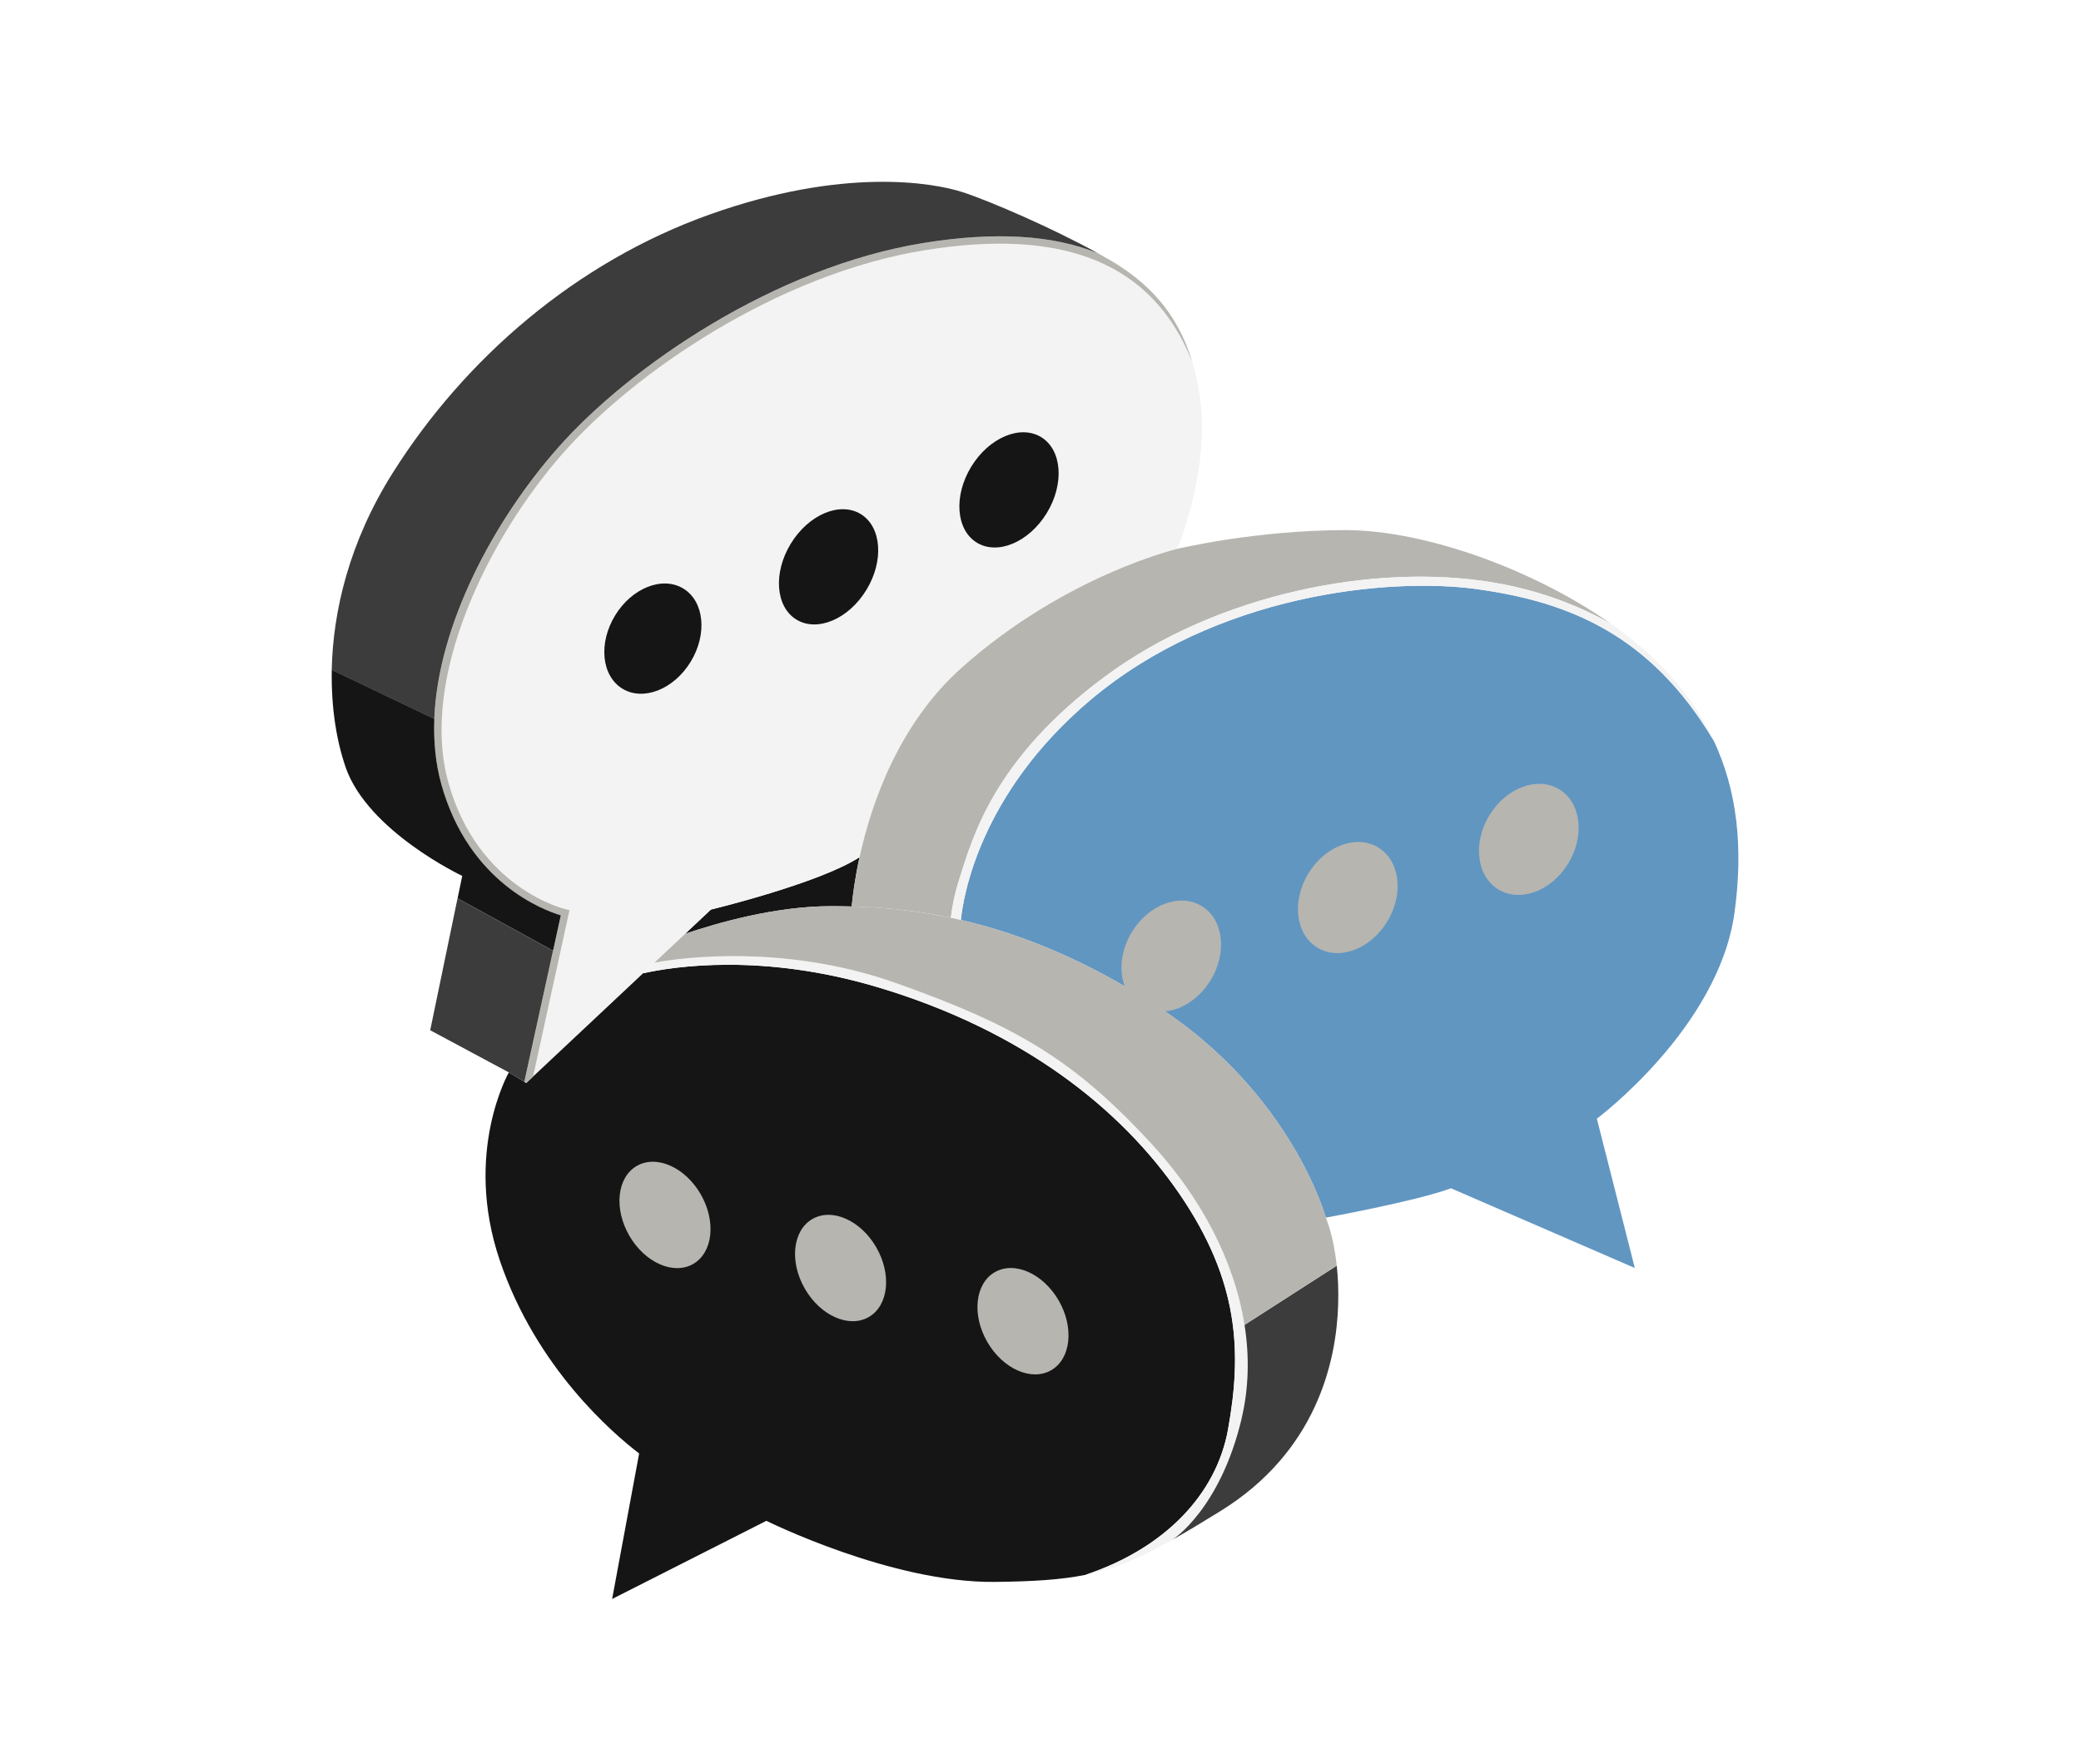
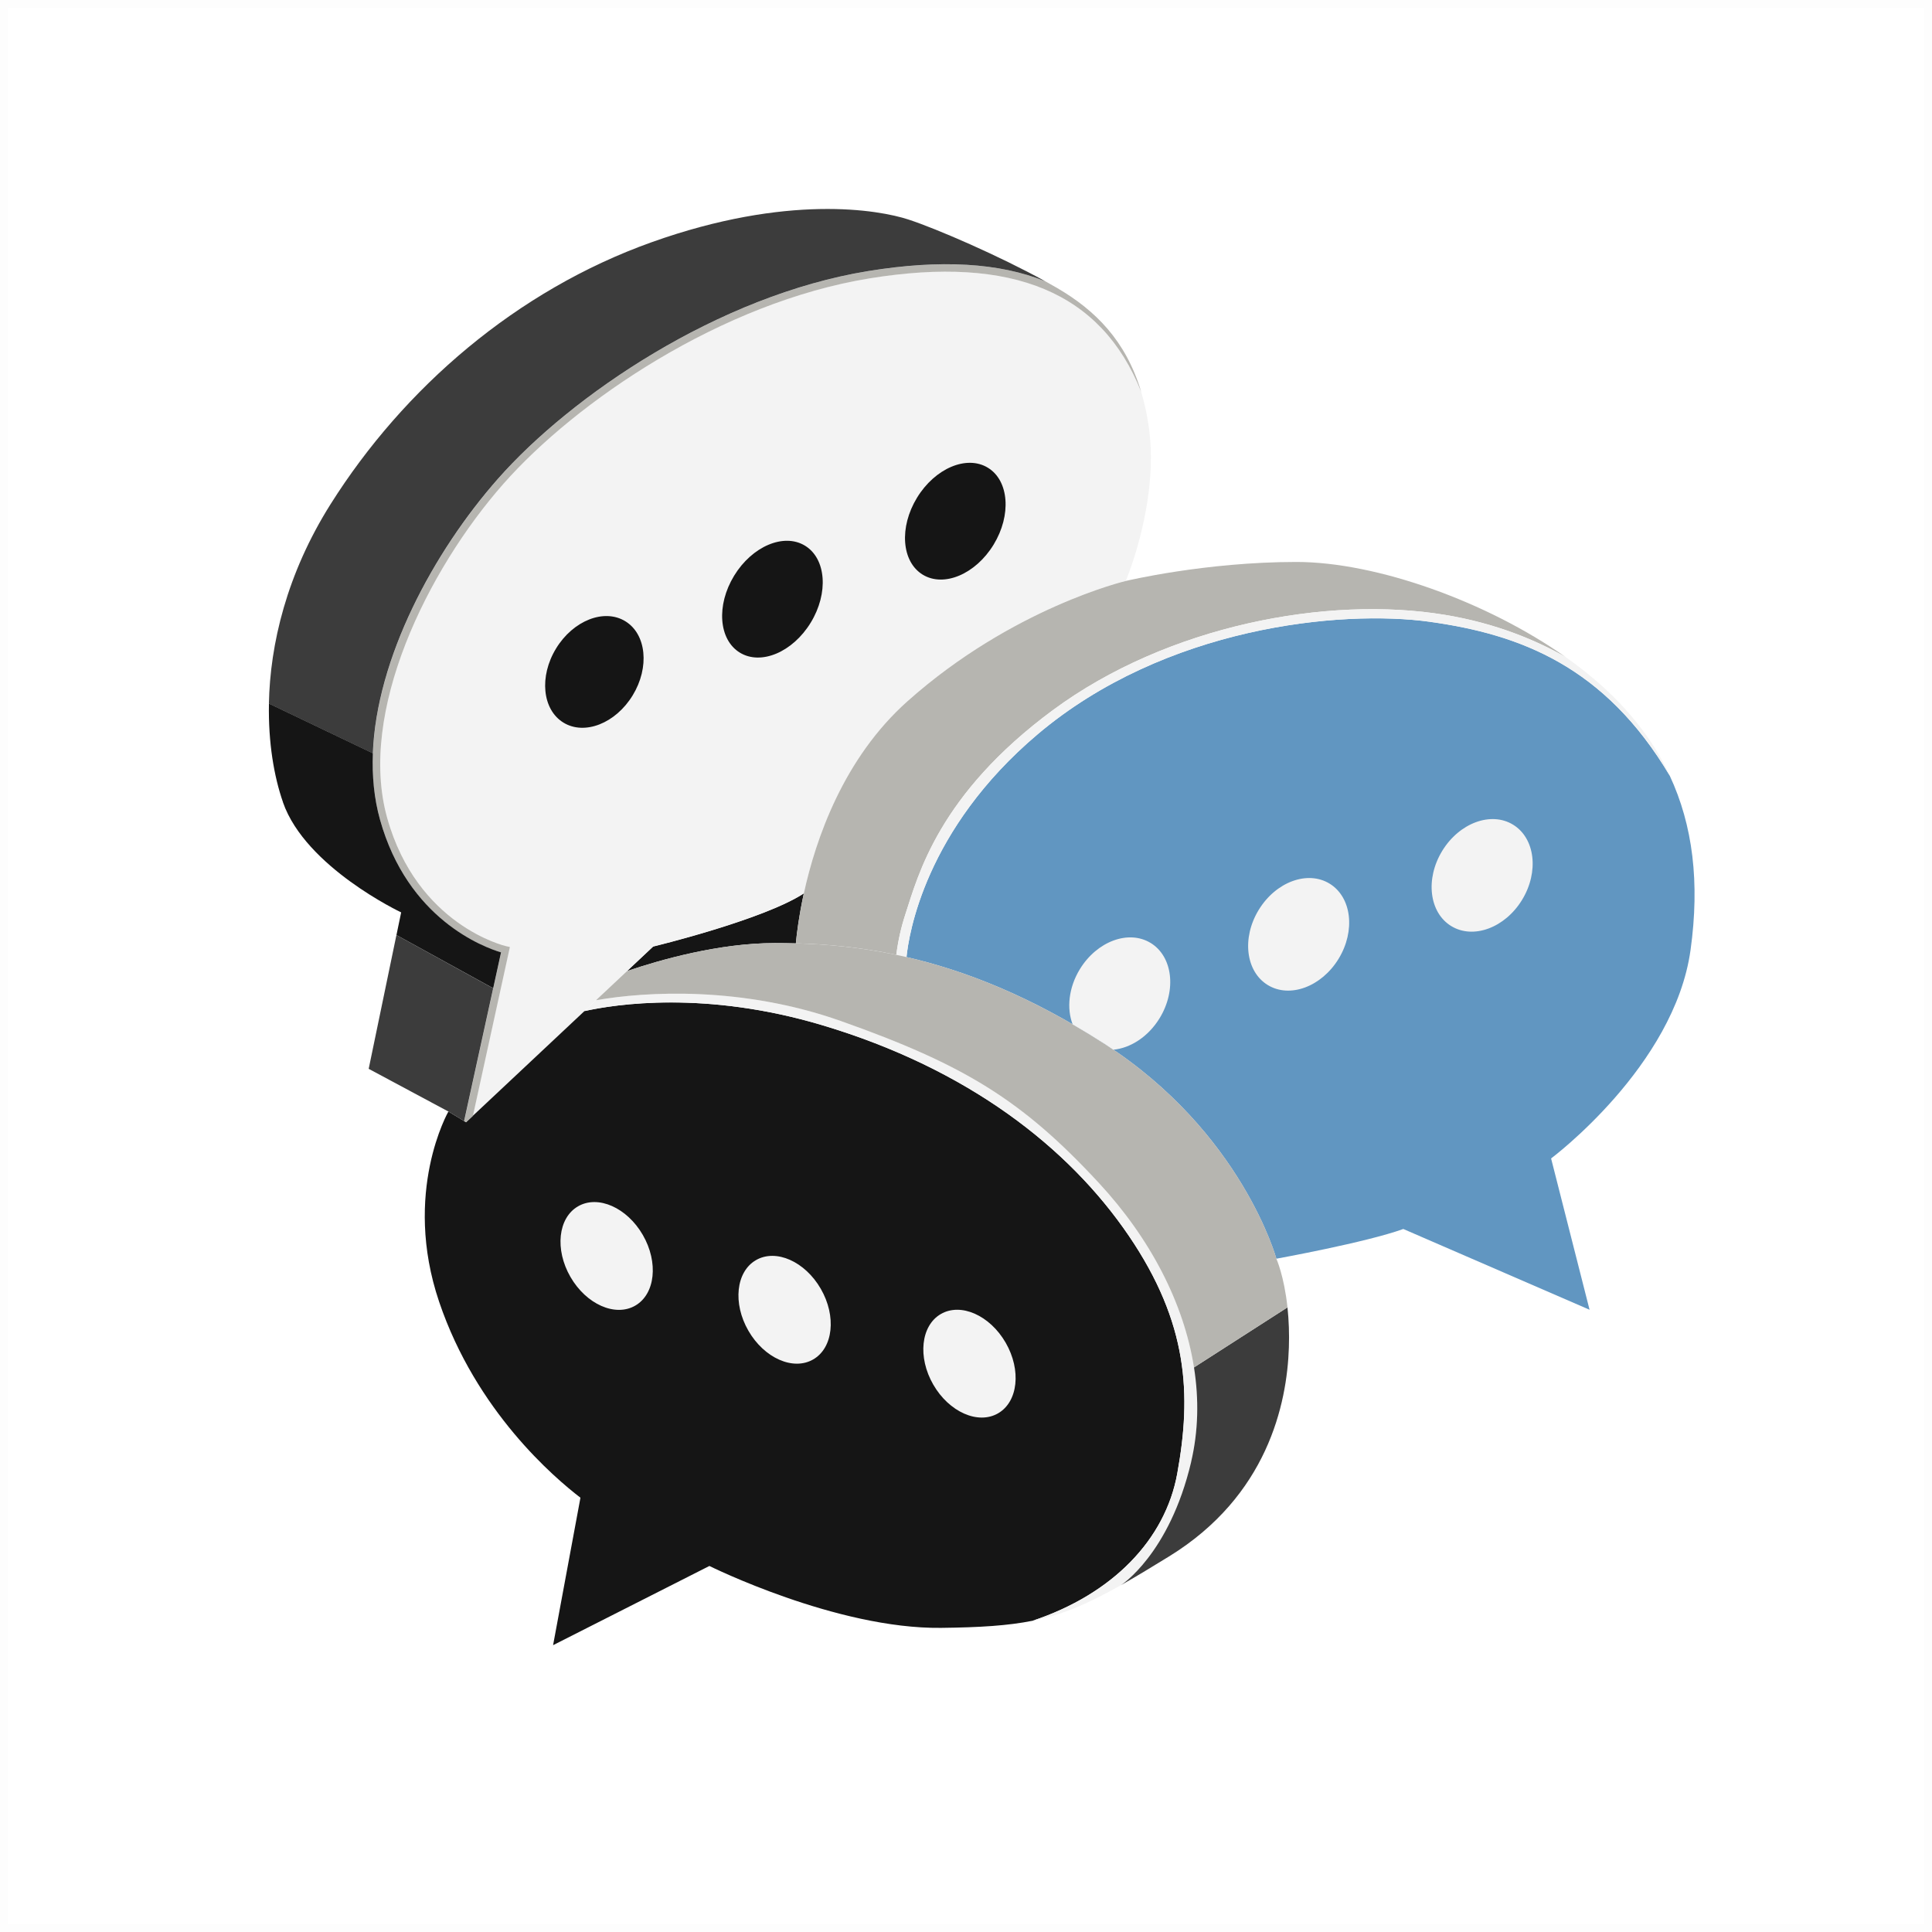
- <svg xmlns="http://www.w3.org/2000/svg" width="131" height="111" fill="none" viewBox="0 0 131 111">
-   <path fill="#151515" d="m44.752 57.256-1.623 1.524c2.044-.694 5.698-1.739 9.181-1.739q.637 0 1.303.018c.056-.595.191-1.704.495-3.102-2.528 1.65-9.358 3.3-9.358 3.3z" />
-   <path fill="#f3f3f3" d="M75.06 22.795c-2.462-6.179-7.983-8.485-16.86-7.046-9.223 1.497-18.255 7.66-22.745 12.755-4.76 5.404-9.055 14.2-7.231 20.744 1.865 6.696 7.342 7.969 7.395 7.98l.225.049-.048.226-2.247 10.263 6.932-6.506.716-.673 1.932-1.813 1.623-1.525s6.831-1.651 9.359-3.3c.734-3.361 2.454-8.391 6.451-11.948 6.522-5.805 13.544-7.457 13.544-7.457s2.072-4.87 1.44-9.484a15 15 0 0 0-.487-2.27z" />
-   <path fill="#151515" d="M77.3 89.99c.894-4.9.692-9.341-3.02-14.789-3.71-5.448-9.957-10.351-19.021-13.059-7.264-2.173-12.845-1.308-14.776-.879l-7.356 6.904-1.094-.665s-2.878 5.017-.576 11.82c2.303 6.805 7.165 10.929 8.777 12.168l-1.7 9.158 9.71-4.92s7.885 3.922 14.39 3.846c2.41-.028 4.145-.134 5.688-.443 4.985-1.663 8.235-5.049 8.979-9.138z" />
-   <path fill="#f3f3f3" d="M78.165 89.272c.45-1.905.493-3.886.18-5.875-.63-3.994-2.714-8.008-5.906-11.454-4.777-5.161-8.375-7.352-16.028-10.06-6.117-2.166-12.066-1.845-15.209-1.292l-.716.674c1.932-.43 7.51-1.294 14.776.878 9.067 2.71 15.31 7.612 19.022 13.06s3.913 9.89 3.02 14.789c-.743 4.09-3.994 7.474-8.979 9.138 1.838-.369 3.396-1.033 5.485-2.212 0 0 3.004-1.91 4.358-7.648z" />
-   <path fill="#b6b5b0" d="M84.696 33.368c-5.668 0-10.59 1.181-10.59 1.181s-7.022 1.654-13.545 7.457c-3.997 3.556-5.717 8.584-6.451 11.947a27 27 0 0 0-.495 3.102c1.89.053 3.967.236 6.24.713.087-.708.25-1.566.556-2.5.8-2.45 2.07-7.457 9.177-12.704 7.108-5.247 17.038-7.122 24.347-5.91 3.178.527 5.673 1.588 7.483 2.616-4.875-3.434-11.74-5.902-16.72-5.902z" />
-   <path fill="#3c3c3c" d="M78.166 89.272c-1.354 5.738-4.359 7.648-4.359 7.648.887-.5 1.867-1.093 3.005-1.795 6.073-3.748 7.31-9.429 7.425-12.973.03-.943-.011-1.772-.087-2.484l-5.807 3.73c.313 1.985.27 3.966-.18 5.874z" />
-   <path fill="#6196c1" d="M93.015 37.088c-5.583-.78-16.489.319-24.377 6.977-7.017 5.928-8.016 12.474-8.152 13.844 3.612.832 7.706 2.421 12.315 5.397 8.519 5.496 10.657 13.338 10.657 13.338s5.583-1.01 7.885-1.846l11.57 5.017-2.39-9.399s7.655-5.708 8.661-12.943c.585-4.207.138-7.76-1.287-10.818-4.04-6.813-9.308-8.787-14.887-9.564z" />
-   <path fill="#f3f3f3" d="M103.317 40.748a24 24 0 0 0-1.899-1.478c-1.808-1.031-4.306-2.09-7.483-2.616-7.31-1.21-17.24.665-24.347 5.91-7.107 5.244-8.378 10.254-9.177 12.703-.304.935-.47 1.793-.557 2.5q.314.066.633.14c.136-1.37 1.135-7.917 8.153-13.844 7.885-6.661 18.791-7.755 24.376-6.977 5.58.777 10.849 2.751 14.887 9.565-1.026-2.205-2.56-4.154-4.584-5.905z" />
-   <path fill="#b6b5b0" d="M83.46 76.643s-2.138-7.842-10.657-13.338c-4.611-2.975-8.703-4.565-12.315-5.397a34.721 34.721 0 0 0-6.872-.851 51 51 0 0 0-1.303-.019c-3.486 0-7.138 1.045-9.182 1.74l-1.932 1.812c3.143-.553 9.092-.874 15.21 1.292 7.654 2.71 11.253 4.901 16.028 10.06 3.19 3.447 5.275 7.46 5.905 11.455l5.807-3.73c-.21-1.963-.691-3.024-.691-3.024zM43.639 79.559c1.242-.72 1.453-2.682.472-4.385-.982-1.704-2.785-2.502-4.027-1.783s-1.453 2.68-.472 4.384c.982 1.703 2.785 2.502 4.027 1.784M54.692 82.9c1.242-.718 1.453-2.681.471-4.385-.981-1.703-2.784-2.501-4.026-1.783-1.242.719-1.453 2.682-.472 4.385s2.784 2.502 4.027 1.783M66.175 86.248c1.242-.719 1.453-2.682.472-4.385s-2.785-2.502-4.027-1.784c-1.242.72-1.453 2.682-.472 4.386.982 1.703 2.785 2.501 4.027 1.783M87.325 58.016c1.06-1.739.81-3.829-.56-4.668-1.37-.84-3.341-.11-4.402 1.63-1.061 1.738-.811 3.828.56 4.667 1.37.84 3.34.11 4.402-1.629M98.72 54.354c1.062-1.739.812-3.828-.558-4.668-1.37-.839-3.341-.11-4.403 1.63-1.06 1.738-.81 3.828.56 4.667 1.37.84 3.341.11 4.402-1.629" />
-   <path fill="#b6b5b0" d="M75.653 57.035c-1.37-.84-3.34-.109-4.402 1.63-.695 1.142-.824 2.431-.446 3.423a50 50 0 0 1 1.996 1.218q.272.178.534.357c1.064-.101 2.17-.807 2.876-1.962 1.06-1.74.81-3.83-.56-4.669z" />
-   <path fill="#151515" d="M43.478 41.655c1.061-1.739.856-3.8-.457-4.605-1.314-.805-3.24-.048-4.3 1.691-1.062 1.74-.857 3.801.457 4.606s3.239.047 4.3-1.692M54.538 37.136c1.119-1.833.96-3.972-.353-4.777-1.314-.804-3.286.03-4.405 1.863-1.119 1.834-.96 3.972.353 4.777 1.314.805 3.286-.03 4.404-1.863M65.896 32.293c1.119-1.834.96-3.972-.353-4.777-1.314-.804-3.286.03-4.405 1.863-1.118 1.833-.96 3.972.353 4.777 1.314.804 3.286-.03 4.405-1.863" />
-   <path fill="#b6b5b0" d="m35.847 57.28-.226-.047c-.055-.012-5.53-1.285-7.395-7.98-1.823-6.544 2.47-15.341 7.232-20.745 4.487-5.093 13.519-11.258 22.744-12.755 8.878-1.441 14.399.865 16.86 7.046-.953-3.183-2.853-5.067-5.226-6.45a39 39 0 0 0-.723-.411c-2.857-1.156-6.504-1.366-10.982-.64-9.336 1.516-18.474 7.753-23.014 12.905-5.003 5.679-9.21 14.43-7.33 21.176 1.724 6.186 6.437 7.925 7.519 8.248L33.016 68.1l.117.072.423-.399 2.247-10.264.049-.226z" />
-   <path fill="#3c3c3c" d="m27.082 64.85 4.95 2.653.976.592 1.805-8.245-6.01-3.308zM60.619 12.103c-1.881-.616-7.55-1.596-15.953 1.402s-15.398 9.053-19.943 16.26c-2.742 4.348-3.766 8.726-3.84 12.402l6.456 3.088c.228-5.909 3.741-12.477 7.772-17.053 4.54-5.153 13.68-11.39 23.014-12.905 4.478-.727 8.125-.517 10.982.639-2.864-1.58-6.76-3.268-8.49-3.834z" />
-   <path fill="#151515" d="M21.759 48.302c1.409 4.037 7.34 6.832 7.34 6.832l-.293 1.407 6.01 3.305.487-2.228c-1.082-.323-5.794-2.062-7.519-8.248-.366-1.31-.497-2.696-.442-4.12l-6.456-3.087c-.048 2.419.316 4.534.875 6.137z" />
+ <svg xmlns="http://www.w3.org/2000/svg" width="240" height="240" fill="none" viewBox="0 0 240 240">
+   <path stroke="#000" stroke-opacity=".01" d="M.5.5h239v239H.5z" />
+   <path fill="#151515" d="m81.14 117.583-3.246 3.049c4.089-1.388 11.396-3.478 18.363-3.478q1.272.001 2.606.037c.11-1.19.383-3.409.99-6.204-5.055 3.298-18.717 6.601-18.717 6.601z" />
+   <path fill="#f3f3f3" d="M141.756 48.663c-4.923-12.358-15.964-16.971-33.72-14.093-18.446 2.994-36.51 15.32-45.489 25.51-9.522 10.808-18.11 28.402-14.463 41.488 3.73 13.392 14.684 15.938 14.79 15.961l.452.097-.097.452-4.494 20.527 13.864-13.013 1.432-1.347 3.863-3.625 3.247-3.05s13.662-3.302 18.717-6.601c1.469-6.721 4.909-16.781 12.903-23.894 13.045-11.611 27.088-14.914 27.088-14.914s4.144-9.742 2.879-18.968a30 30 0 0 0-.972-4.54z" />
+   <path fill="#151515" d="M146.239 183.053c1.786-9.803 1.382-18.683-6.042-29.578-7.422-10.896-19.914-20.703-38.043-26.119-14.527-4.345-25.689-2.615-29.552-1.757L57.89 139.405l-2.187-1.328s-5.756 10.032-1.151 23.641c4.604 13.609 14.33 21.856 17.553 24.333l-3.399 18.318 19.418-9.839s15.771 7.842 28.779 7.69c4.821-.056 8.293-.269 11.378-.886 9.969-3.327 16.471-10.098 17.958-18.277z" />
+   <path fill="#f3f3f3" d="M147.967 181.616c.899-3.81.987-7.772.36-11.749-1.262-7.989-5.429-16.016-11.812-22.908-9.554-10.323-16.751-14.705-32.056-20.121-12.235-4.332-24.133-3.69-30.418-2.583l-1.432 1.347c3.863-.858 15.02-2.588 29.552 1.757 18.133 5.42 30.62 15.223 38.044 26.118 7.422 10.897 7.827 19.781 6.041 29.578-1.488 8.18-7.99 14.95-17.958 18.277 3.675-.738 6.791-2.066 10.968-4.424 0 0 6.008-3.819 8.716-15.296z" />
+   <path fill="#b6b5b0" d="M161.029 69.808c-11.337 0-21.182 2.362-21.182 2.362s-14.043 3.308-27.088 14.914c-7.994 7.113-11.433 17.169-12.902 23.895-.608 2.795-.88 5.014-.99 6.204 3.78.106 7.933.47 12.478 1.425a26.6 26.6 0 0 1 1.114-5c1.598-4.899 4.14-14.914 18.354-25.408 14.215-10.495 34.075-14.245 48.694-11.818 6.355 1.051 11.346 3.173 14.966 5.23-9.749-6.868-23.479-11.804-33.439-11.804z" />
+   <path fill="#3c3c3c" d="M147.968 181.616c-2.708 11.476-8.717 15.296-8.717 15.296 1.773-1.002 3.734-2.186 6.009-3.589 12.147-7.496 14.62-18.858 14.85-25.947a36 36 0 0 0-.174-4.969l-11.614 7.46c.626 3.971.54 7.933-.359 11.749z" />
+   <path fill="#6196c1" d="M177.667 77.249c-11.166-1.56-32.978.636-48.754 13.954-14.035 11.855-16.033 24.946-16.305 27.687 7.225 1.665 15.412 4.843 24.631 10.794 17.037 10.992 21.314 26.677 21.314 26.677s11.166-2.021 15.77-3.692l23.139 10.034-4.779-18.798s15.31-11.417 17.322-25.887c1.17-8.414.276-15.518-2.574-21.635-8.081-13.626-18.616-17.575-29.774-19.13z" />
+   <path fill="#f3f3f3" d="M198.271 84.569a49 49 0 0 0-3.799-2.957c-3.615-2.062-8.61-4.18-14.965-5.23-14.619-2.423-34.479 1.328-48.694 11.817-14.214 10.49-16.756 20.509-18.354 25.408a27 27 0 0 0-1.114 5.001c.419.087.838.18 1.266.276.272-2.74 2.27-15.831 16.305-27.686 15.771-13.322 37.583-15.509 48.754-13.954 11.157 1.554 21.697 5.503 29.773 19.13-2.053-4.41-5.12-8.308-9.168-11.81z" />
+   <path fill="#b6b5b0" d="M158.558 156.359s-4.278-15.684-21.315-26.677c-9.223-5.95-17.406-9.129-24.63-10.794a73 73 0 0 0-1.267-.277c-4.544-.955-8.698-1.319-12.478-1.425q-1.335-.036-2.606-.037c-6.972 0-14.275 2.09-18.364 3.478l-3.863 3.626c6.285-1.107 18.184-1.749 30.418 2.583 15.311 5.42 22.508 9.802 32.057 20.121 6.382 6.892 10.55 14.919 11.811 22.908l11.614-7.459c-.42-3.925-1.383-6.047-1.383-6.047z" />
+   <path fill="#f3f3f3" d="M78.915 162.189c2.484-1.437 2.906-5.363.943-8.77s-5.569-5.003-8.053-3.565c-2.484 1.436-2.907 5.362-.943 8.768s5.568 5.004 8.053 3.567M101.02 168.872c2.484-1.436 2.907-5.362.943-8.769s-5.568-5.003-8.053-3.567c-2.484 1.438-2.906 5.364-.943 8.77 1.963 3.407 5.569 5.004 8.053 3.566M123.986 175.568c2.485-1.438 2.907-5.364.944-8.77s-5.569-5.003-8.053-3.567c-2.484 1.438-2.907 5.364-.943 8.77 1.963 3.407 5.568 5.003 8.052 3.567M166.286 119.104c2.122-3.477 1.621-7.657-1.119-9.336-2.741-1.678-6.683-.219-8.804 3.259-2.123 3.477-1.622 7.657 1.119 9.336 2.739 1.678 6.681.219 8.804-3.259M189.079 111.781c2.123-3.478 1.622-7.658-1.119-9.336s-6.682-.22-8.805 3.258c-2.121 3.478-1.621 7.658 1.119 9.336s6.683.22 8.805-3.258M142.943 117.142c-2.739-1.679-6.681-.217-8.804 3.261-1.391 2.283-1.649 4.862-.893 6.846a98 98 0 0 1 3.992 2.435q.543.354 1.069.715c2.127-.203 4.34-1.614 5.751-3.925 2.121-3.479 1.621-7.658-1.12-9.337z" />
+   <path fill="#151515" d="M78.593 86.382c2.122-3.477 1.712-7.601-.915-9.21s-6.478-.095-8.6 3.383c-2.123 3.477-1.713 7.601.914 9.21s6.478.095 8.6-3.383M100.712 77.345c2.238-3.667 1.922-7.944-.706-9.554-2.627-1.609-6.571.06-8.81 3.726-2.237 3.667-1.921 7.944.707 9.553 2.627 1.61 6.571-.058 8.809-3.725M123.429 67.658c2.237-3.667 1.921-7.944-.706-9.553s-6.572.059-8.809 3.725c-2.238 3.667-1.922 7.944.705 9.554 2.628 1.609 6.572-.06 8.81-3.726" />
+   <path fill="#b6b5b0" d="m63.33 117.634-.45-.097c-.111-.023-11.06-2.569-14.79-15.96-3.648-13.087 4.94-30.68 14.462-41.489 8.975-10.185 27.039-22.516 45.489-25.51 17.756-2.882 28.797 1.73 33.72 14.093-1.906-6.366-5.706-10.134-10.452-12.902a82 82 0 0 0-1.446-.821c-5.715-2.311-13.008-2.731-21.964-1.278-18.672 3.03-36.948 15.504-46.028 25.81-10.006 11.356-18.418 28.858-14.661 42.35 3.449 12.372 12.874 15.85 15.039 16.496l-4.582 20.947.235.143.847-.798 4.494-20.527.097-.452z" />
+   <path fill="#3c3c3c" d="m45.8 132.773 9.9 5.304 1.953 1.186 3.61-16.491-12.018-6.615zM112.874 27.277c-3.762-1.231-15.099-3.192-31.905 2.805s-30.796 18.106-39.886 32.52c-5.484 8.696-7.533 17.452-7.68 24.804l12.911 6.177c.456-11.818 7.483-24.955 15.545-34.108 9.08-10.305 27.36-22.778 46.028-25.809 8.956-1.453 16.25-1.033 21.964 1.278-5.728-3.16-13.519-6.537-16.982-7.667z" />
+   <path fill="#151515" d="M35.155 99.677c2.818 8.072 14.679 13.663 14.679 13.663l-.585 2.814 12.018 6.61.976-4.456c-2.164-.645-11.59-4.124-15.038-16.495-.732-2.62-.995-5.393-.884-8.24L33.41 87.398c-.097 4.84.63 9.07 1.75 12.275z" />
</svg>
